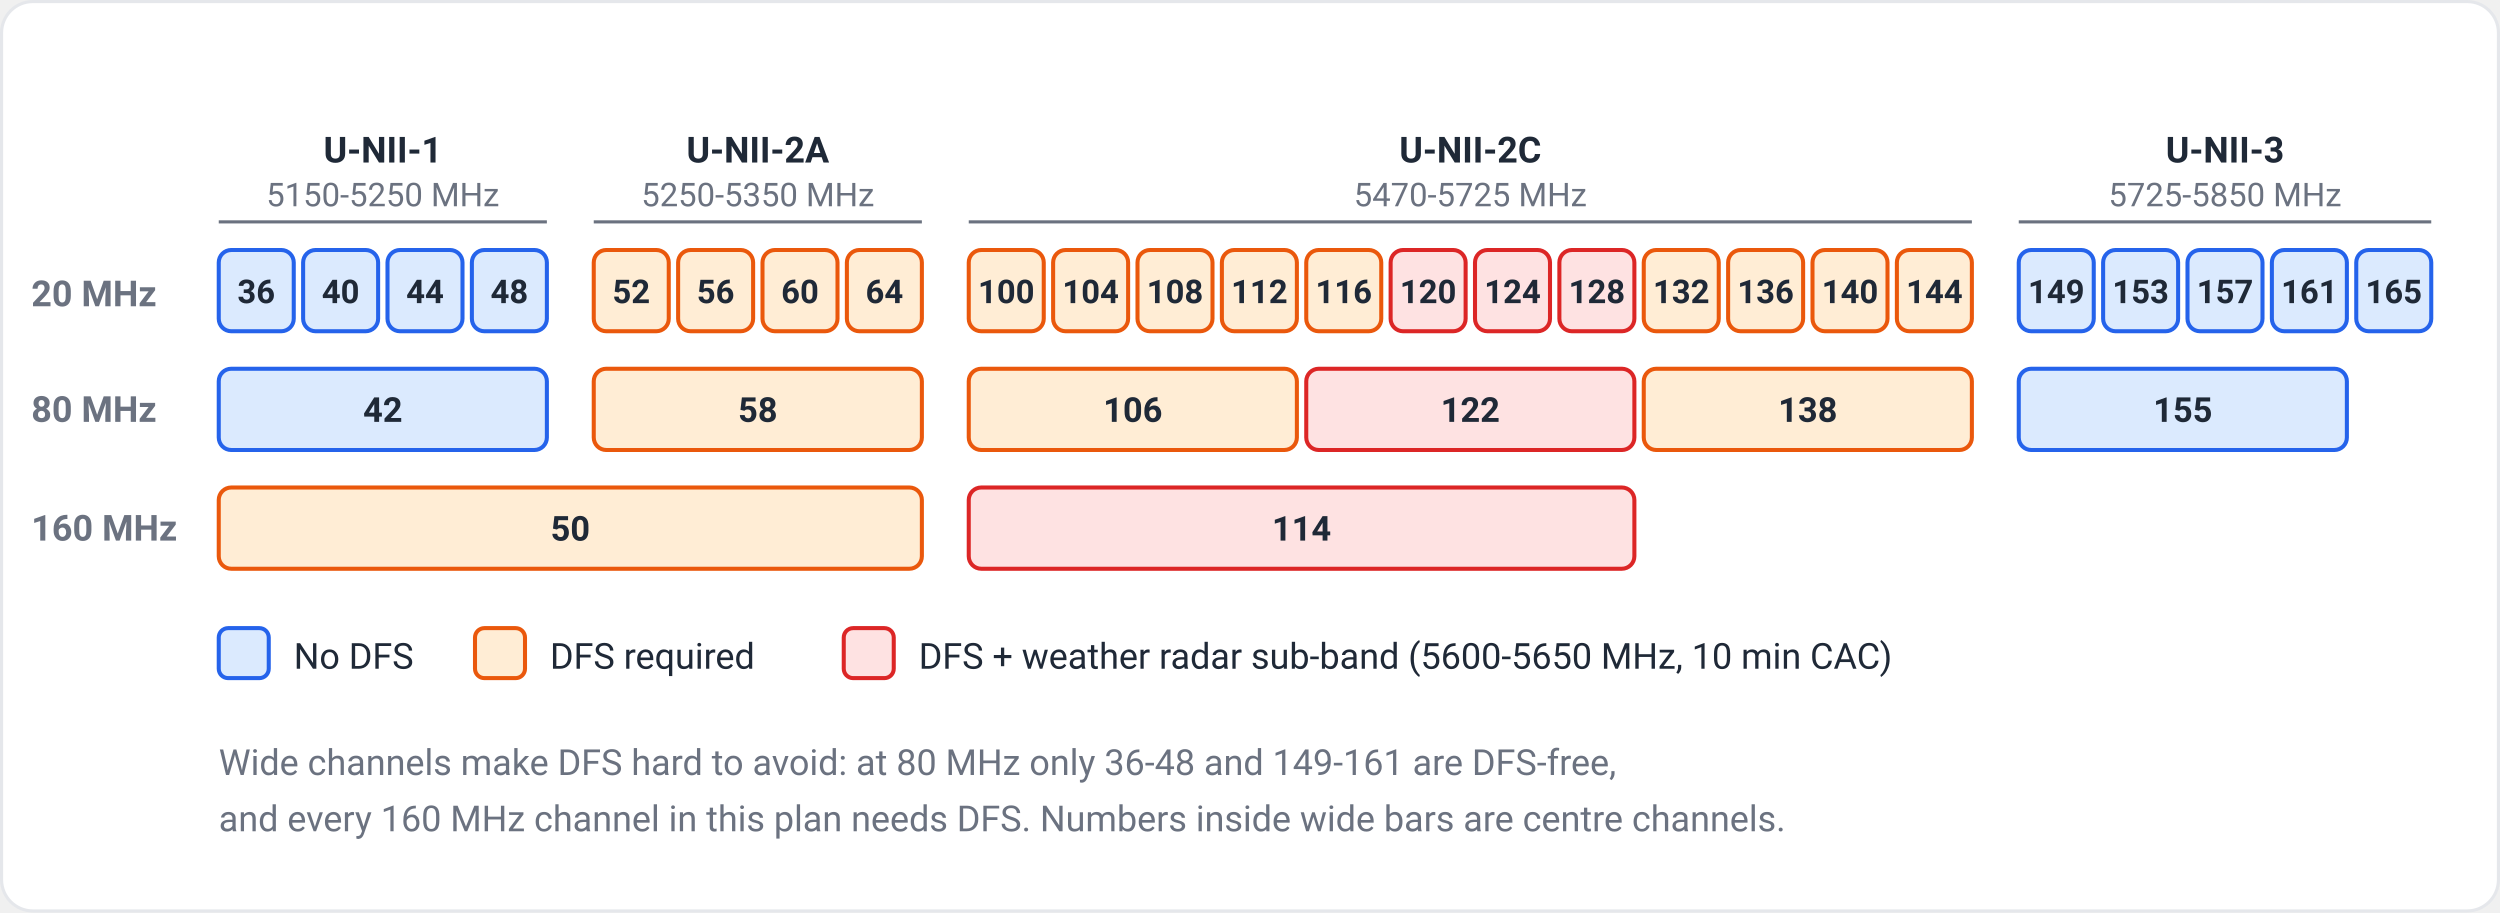
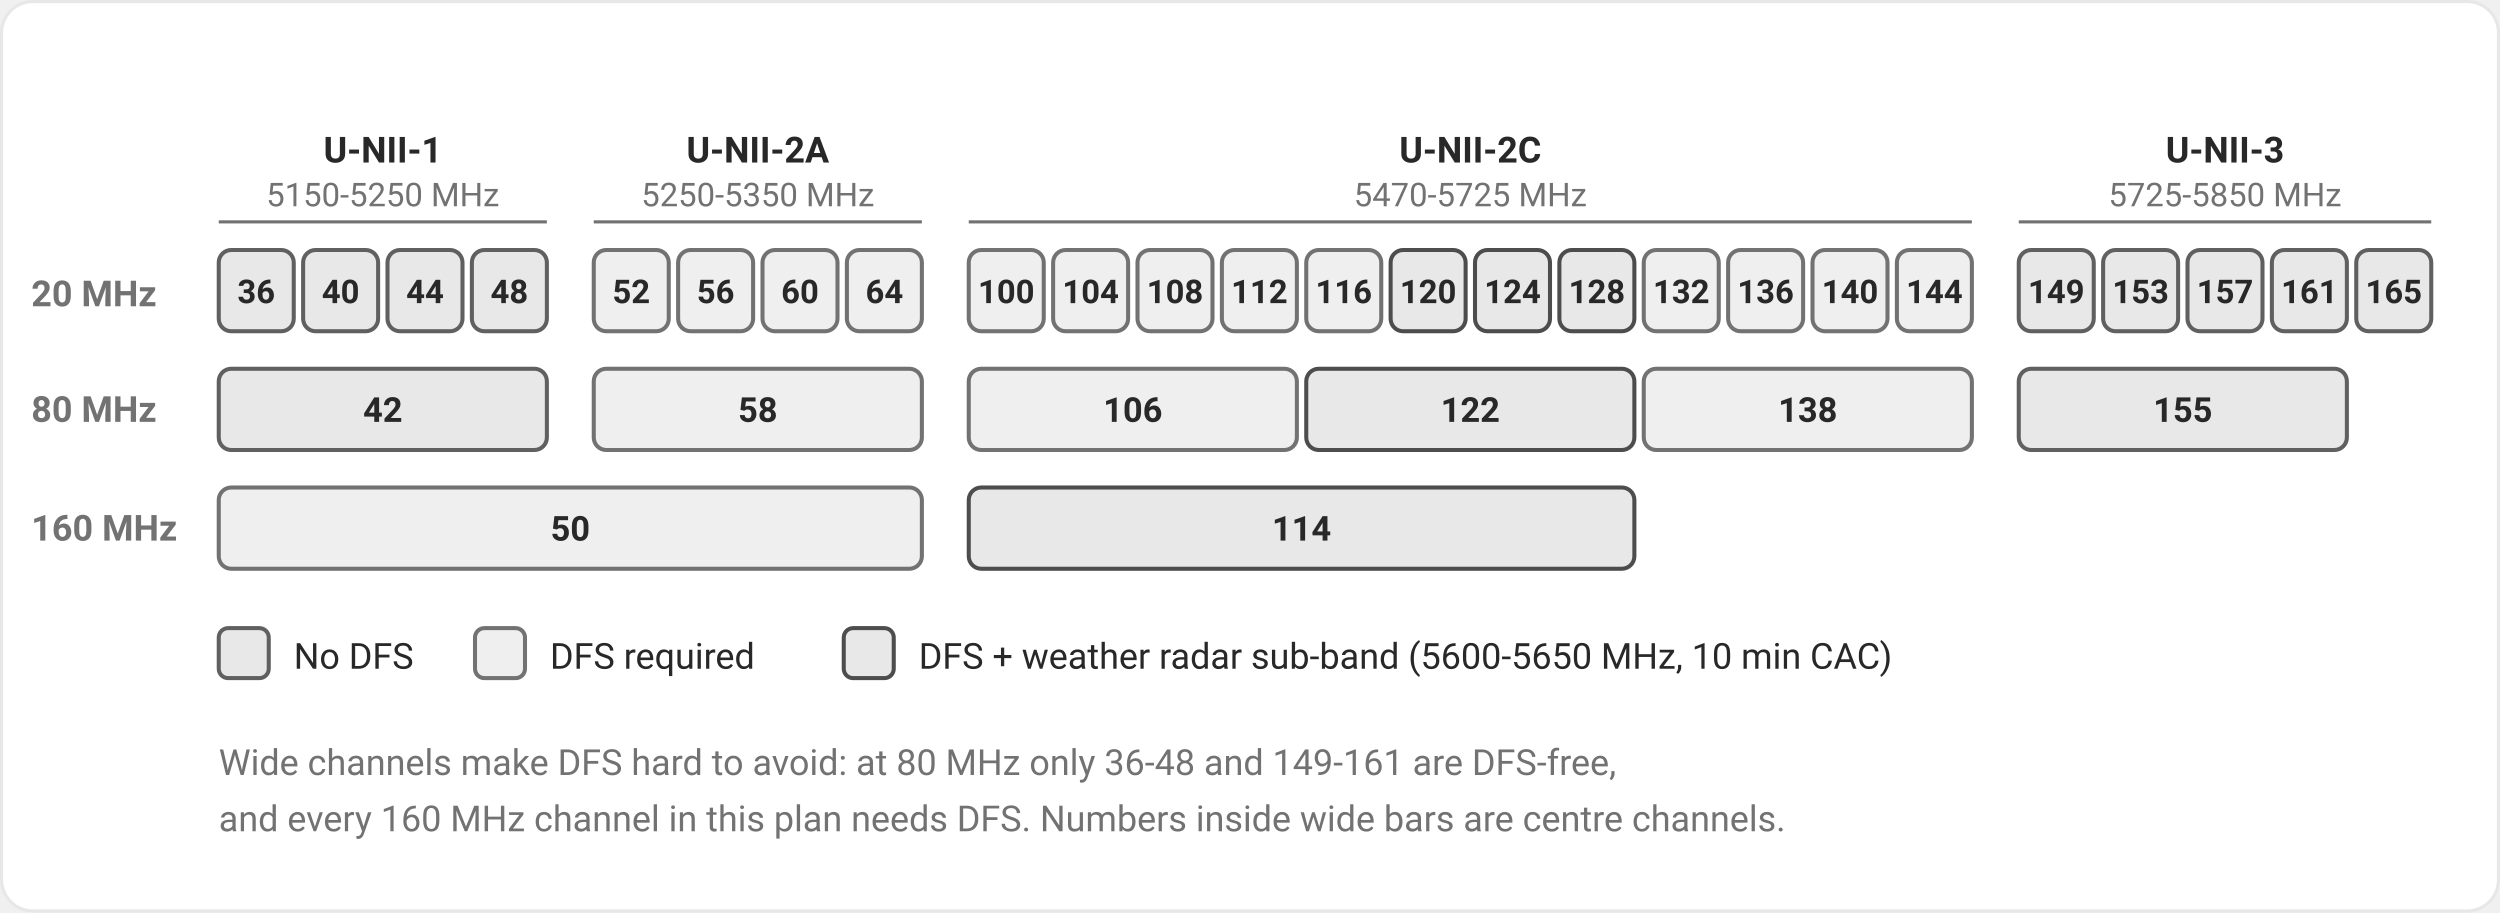
<svg xmlns="http://www.w3.org/2000/svg" viewBox="0 0 800 292" width="800" height="292" font-family="'Segoe UI', Roboto, 'Helvetica Neue', Arial, sans-serif" role="img" aria-label="5 GHz channel map showing DFS and non-DFS channels">
  <defs>
    <marker id="arr" viewBox="0 0 10 10" refX="9" refY="5" markerWidth="7" markerHeight="7" orient="auto-start-reverse">
-       <path d="M0 0L10 5L0 10z" fill="#334155" />
+       <path d="M0 0L10 5L0 10z" fill="#3f3f3f" />
    </marker>
    <marker id="arrB" viewBox="0 0 10 10" refX="9" refY="5" markerWidth="7" markerHeight="7" orient="auto-start-reverse">
-       <path d="M0 0L10 5L0 10z" fill="#2563eb" />
+       <path d="M0 0L10 5L0 10z" fill="#606060" />
    </marker>
    <marker id="arrO" viewBox="0 0 10 10" refX="9" refY="5" markerWidth="7" markerHeight="7" orient="auto-start-reverse">
-       <path d="M0 0L10 5L0 10z" fill="#ea580c" />
+       <path d="M0 0L10 5L0 10z" fill="#727272" />
    </marker>
    <marker id="arrG" viewBox="0 0 10 10" refX="9" refY="5" markerWidth="7" markerHeight="7" orient="auto-start-reverse">
-       <path d="M0 0L10 5L0 10z" fill="#16a34a" />
+       <path d="M0 0L10 5L0 10z" fill="#7f7f7f" />
    </marker>
    <marker id="arrM" viewBox="0 0 10 10" refX="9" refY="5" markerWidth="7" markerHeight="7" orient="auto-start-reverse">
-       <path d="M0 0L10 5L0 10z" fill="#6b7280" />
+       <path d="M0 0L10 5L0 10z" fill="#727272" />
    </marker>
  </defs>
-   <rect x="0.5" y="0.5" width="799" height="291" rx="10" fill="#ffffff" stroke="#e5e7eb" />
-   <text x="122.5" y="52" font-size="11.5" text-anchor="middle" font-weight="700" fill="#1f2937">U-NII-1</text>
-   <text x="122.5" y="66" font-size="10.5" text-anchor="middle" font-weight="400" fill="#6b7280">5150-5250 MHz</text>
-   <line x1="70" y1="71" x2="175" y2="71" stroke="#6b7280" stroke-width="1" />
-   <text x="242.5" y="52" font-size="11.5" text-anchor="middle" font-weight="700" fill="#1f2937">U-NII-2A</text>
-   <text x="242.5" y="66" font-size="10.5" text-anchor="middle" font-weight="400" fill="#6b7280">5250-5350 MHz</text>
-   <line x1="190" y1="71" x2="295" y2="71" stroke="#6b7280" stroke-width="1" />
-   <text x="470.5" y="52" font-size="11.5" text-anchor="middle" font-weight="700" fill="#1f2937">U-NII-2C</text>
-   <text x="470.5" y="66" font-size="10.5" text-anchor="middle" font-weight="400" fill="#6b7280">5470-5725 MHz</text>
-   <line x1="310" y1="71" x2="631" y2="71" stroke="#6b7280" stroke-width="1" />
-   <text x="712.0" y="52" font-size="11.5" text-anchor="middle" font-weight="700" fill="#1f2937">U-NII-3</text>
-   <text x="712.0" y="66" font-size="10.5" text-anchor="middle" font-weight="400" fill="#6b7280">5725-5850 MHz</text>
-   <line x1="646" y1="71" x2="778" y2="71" stroke="#6b7280" stroke-width="1" />
-   <text x="10" y="98" font-size="11.5" text-anchor="start" font-weight="600" fill="#6b7280">20 MHz</text>
-   <rect x="70" y="80" width="24" height="26" rx="4" fill="#dbeafe" stroke="#2563eb" stroke-width="1.3" />
-   <text x="82.0" y="97" font-size="10.5" text-anchor="middle" font-weight="600" fill="#1f2937">36</text>
-   <rect x="97" y="80" width="24" height="26" rx="4" fill="#dbeafe" stroke="#2563eb" stroke-width="1.3" />
-   <text x="109.0" y="97" font-size="10.5" text-anchor="middle" font-weight="600" fill="#1f2937">40</text>
-   <rect x="124" y="80" width="24" height="26" rx="4" fill="#dbeafe" stroke="#2563eb" stroke-width="1.3" />
-   <text x="136.0" y="97" font-size="10.5" text-anchor="middle" font-weight="600" fill="#1f2937">44</text>
-   <rect x="151" y="80" width="24" height="26" rx="4" fill="#dbeafe" stroke="#2563eb" stroke-width="1.3" />
-   <text x="163.0" y="97" font-size="10.5" text-anchor="middle" font-weight="600" fill="#1f2937">48</text>
-   <rect x="190" y="80" width="24" height="26" rx="4" fill="#ffedd5" stroke="#ea580c" stroke-width="1.3" />
-   <text x="202.0" y="97" font-size="10.5" text-anchor="middle" font-weight="600" fill="#1f2937">52</text>
-   <rect x="217" y="80" width="24" height="26" rx="4" fill="#ffedd5" stroke="#ea580c" stroke-width="1.3" />
-   <text x="229.0" y="97" font-size="10.5" text-anchor="middle" font-weight="600" fill="#1f2937">56</text>
-   <rect x="244" y="80" width="24" height="26" rx="4" fill="#ffedd5" stroke="#ea580c" stroke-width="1.3" />
-   <text x="256.0" y="97" font-size="10.5" text-anchor="middle" font-weight="600" fill="#1f2937">60</text>
-   <rect x="271" y="80" width="24" height="26" rx="4" fill="#ffedd5" stroke="#ea580c" stroke-width="1.3" />
-   <text x="283.0" y="97" font-size="10.5" text-anchor="middle" font-weight="600" fill="#1f2937">64</text>
-   <rect x="310" y="80" width="24" height="26" rx="4" fill="#ffedd5" stroke="#ea580c" stroke-width="1.3" />
-   <text x="322.0" y="97" font-size="10.5" text-anchor="middle" font-weight="600" fill="#1f2937">100</text>
-   <rect x="337" y="80" width="24" height="26" rx="4" fill="#ffedd5" stroke="#ea580c" stroke-width="1.3" />
-   <text x="349.0" y="97" font-size="10.5" text-anchor="middle" font-weight="600" fill="#1f2937">104</text>
-   <rect x="364" y="80" width="24" height="26" rx="4" fill="#ffedd5" stroke="#ea580c" stroke-width="1.3" />
-   <text x="376.0" y="97" font-size="10.5" text-anchor="middle" font-weight="600" fill="#1f2937">108</text>
-   <rect x="391" y="80" width="24" height="26" rx="4" fill="#ffedd5" stroke="#ea580c" stroke-width="1.3" />
-   <text x="403.0" y="97" font-size="10.5" text-anchor="middle" font-weight="600" fill="#1f2937">112</text>
-   <rect x="418" y="80" width="24" height="26" rx="4" fill="#ffedd5" stroke="#ea580c" stroke-width="1.3" />
-   <text x="430.0" y="97" font-size="10.5" text-anchor="middle" font-weight="600" fill="#1f2937">116</text>
-   <rect x="445" y="80" width="24" height="26" rx="4" fill="#fee2e2" stroke="#dc2626" stroke-width="1.3" />
-   <text x="457.0" y="97" font-size="10.5" text-anchor="middle" font-weight="600" fill="#1f2937">120</text>
-   <rect x="472" y="80" width="24" height="26" rx="4" fill="#fee2e2" stroke="#dc2626" stroke-width="1.3" />
-   <text x="484.0" y="97" font-size="10.5" text-anchor="middle" font-weight="600" fill="#1f2937">124</text>
-   <rect x="499" y="80" width="24" height="26" rx="4" fill="#fee2e2" stroke="#dc2626" stroke-width="1.3" />
-   <text x="511.0" y="97" font-size="10.5" text-anchor="middle" font-weight="600" fill="#1f2937">128</text>
-   <rect x="526" y="80" width="24" height="26" rx="4" fill="#ffedd5" stroke="#ea580c" stroke-width="1.3" />
-   <text x="538.0" y="97" font-size="10.5" text-anchor="middle" font-weight="600" fill="#1f2937">132</text>
-   <rect x="553" y="80" width="24" height="26" rx="4" fill="#ffedd5" stroke="#ea580c" stroke-width="1.3" />
-   <text x="565.0" y="97" font-size="10.5" text-anchor="middle" font-weight="600" fill="#1f2937">136</text>
-   <rect x="580" y="80" width="24" height="26" rx="4" fill="#ffedd5" stroke="#ea580c" stroke-width="1.3" />
-   <text x="592.0" y="97" font-size="10.5" text-anchor="middle" font-weight="600" fill="#1f2937">140</text>
-   <rect x="607" y="80" width="24" height="26" rx="4" fill="#ffedd5" stroke="#ea580c" stroke-width="1.3" />
-   <text x="619.0" y="97" font-size="10.5" text-anchor="middle" font-weight="600" fill="#1f2937">144</text>
-   <rect x="646" y="80" width="24" height="26" rx="4" fill="#dbeafe" stroke="#2563eb" stroke-width="1.3" />
-   <text x="658.0" y="97" font-size="10.5" text-anchor="middle" font-weight="600" fill="#1f2937">149</text>
-   <rect x="673" y="80" width="24" height="26" rx="4" fill="#dbeafe" stroke="#2563eb" stroke-width="1.3" />
-   <text x="685.0" y="97" font-size="10.5" text-anchor="middle" font-weight="600" fill="#1f2937">153</text>
-   <rect x="700" y="80" width="24" height="26" rx="4" fill="#dbeafe" stroke="#2563eb" stroke-width="1.3" />
-   <text x="712.0" y="97" font-size="10.5" text-anchor="middle" font-weight="600" fill="#1f2937">157</text>
-   <rect x="727" y="80" width="24" height="26" rx="4" fill="#dbeafe" stroke="#2563eb" stroke-width="1.3" />
-   <text x="739.0" y="97" font-size="10.5" text-anchor="middle" font-weight="600" fill="#1f2937">161</text>
-   <rect x="754" y="80" width="24" height="26" rx="4" fill="#dbeafe" stroke="#2563eb" stroke-width="1.3" />
-   <text x="766.0" y="97" font-size="10.5" text-anchor="middle" font-weight="600" fill="#1f2937">165</text>
-   <text x="10" y="135" font-size="11.5" text-anchor="start" font-weight="600" fill="#6b7280">80 MHz</text>
-   <rect x="70" y="118" width="105" height="26" rx="4" fill="#dbeafe" stroke="#2563eb" stroke-width="1.3" />
-   <text x="122.5" y="135" font-size="11" text-anchor="middle" font-weight="700" fill="#1f2937">42</text>
-   <rect x="190" y="118" width="105" height="26" rx="4" fill="#ffedd5" stroke="#ea580c" stroke-width="1.3" />
-   <text x="242.5" y="135" font-size="11" text-anchor="middle" font-weight="700" fill="#1f2937">58</text>
-   <rect x="310" y="118" width="105" height="26" rx="4" fill="#ffedd5" stroke="#ea580c" stroke-width="1.3" />
-   <text x="362.5" y="135" font-size="11" text-anchor="middle" font-weight="700" fill="#1f2937">106</text>
-   <rect x="418" y="118" width="105" height="26" rx="4" fill="#fee2e2" stroke="#dc2626" stroke-width="1.3" />
-   <text x="470.5" y="135" font-size="11" text-anchor="middle" font-weight="700" fill="#1f2937">122</text>
-   <rect x="526" y="118" width="105" height="26" rx="4" fill="#ffedd5" stroke="#ea580c" stroke-width="1.3" />
-   <text x="578.5" y="135" font-size="11" text-anchor="middle" font-weight="700" fill="#1f2937">138</text>
-   <rect x="646" y="118" width="105" height="26" rx="4" fill="#dbeafe" stroke="#2563eb" stroke-width="1.3" />
-   <text x="698.5" y="135" font-size="11" text-anchor="middle" font-weight="700" fill="#1f2937">155</text>
-   <text x="10" y="173" font-size="11.5" text-anchor="start" font-weight="600" fill="#6b7280">160 MHz</text>
-   <rect x="70" y="156" width="225" height="26" rx="4" fill="#ffedd5" stroke="#ea580c" stroke-width="1.3" />
-   <text x="182.5" y="173" font-size="11" text-anchor="middle" font-weight="700" fill="#1f2937">50</text>
-   <rect x="310" y="156" width="213" height="26" rx="4" fill="#fee2e2" stroke="#dc2626" stroke-width="1.3" />
-   <text x="416.5" y="173" font-size="11" text-anchor="middle" font-weight="700" fill="#1f2937">114</text>
-   <rect x="70" y="201" width="16" height="16" rx="3" fill="#dbeafe" stroke="#2563eb" stroke-width="1.3" />
-   <text x="94" y="214" font-size="11.5" text-anchor="start" font-weight="400" fill="#1f2937">No DFS</text>
-   <rect x="152.0" y="201" width="16" height="16" rx="3" fill="#ffedd5" stroke="#ea580c" stroke-width="1.3" />
-   <text x="176.0" y="214" font-size="11.5" text-anchor="start" font-weight="400" fill="#1f2937">DFS required</text>
-   <rect x="270.0" y="201" width="16" height="16" rx="3" fill="#fee2e2" stroke="#dc2626" stroke-width="1.3" />
-   <text x="294.0" y="214" font-size="11.5" text-anchor="start" font-weight="400" fill="#1f2937">DFS + weather radar sub-band (5600-5650 MHz, 10 min CAC)</text>
-   <text x="70" y="248" font-size="11.5" text-anchor="start" font-weight="400" fill="#6b7280">Wide channels make DFS hard to avoid: at 80 MHz only 36-48 and 149-161 are DFS-free,</text>
-   <text x="70" y="266" font-size="11.5" text-anchor="start" font-weight="400" fill="#6b7280">and every 160 MHz channel in this plan needs DFS. Numbers inside wide bars are centre channels.</text>
+   <rect x="0.5" y="0.5" width="799" height="291" rx="10" fill="#ffffff" stroke="#e7e7e7" />
+   <text x="122.5" y="52" font-size="11.5" text-anchor="middle" font-weight="700" fill="#282828">U-NII-1</text>
+   <text x="122.5" y="66" font-size="10.5" text-anchor="middle" font-weight="400" fill="#727272">5150-5250 MHz</text>
+   <line x1="70" y1="71" x2="175" y2="71" stroke="#727272" stroke-width="1" />
+   <text x="242.5" y="52" font-size="11.5" text-anchor="middle" font-weight="700" fill="#282828">U-NII-2A</text>
+   <text x="242.5" y="66" font-size="10.5" text-anchor="middle" font-weight="400" fill="#727272">5250-5350 MHz</text>
+   <line x1="190" y1="71" x2="295" y2="71" stroke="#727272" stroke-width="1" />
+   <text x="470.5" y="52" font-size="11.5" text-anchor="middle" font-weight="700" fill="#282828">U-NII-2C</text>
+   <text x="470.5" y="66" font-size="10.5" text-anchor="middle" font-weight="400" fill="#727272">5470-5725 MHz</text>
+   <line x1="310" y1="71" x2="631" y2="71" stroke="#727272" stroke-width="1" />
+   <text x="712.0" y="52" font-size="11.5" text-anchor="middle" font-weight="700" fill="#282828">U-NII-3</text>
+   <text x="712.0" y="66" font-size="10.5" text-anchor="middle" font-weight="400" fill="#727272">5725-5850 MHz</text>
+   <line x1="646" y1="71" x2="778" y2="71" stroke="#727272" stroke-width="1" />
+   <text x="10" y="98" font-size="11.5" text-anchor="start" font-weight="600" fill="#727272">20 MHz</text>
+   <rect x="70" y="80" width="24" height="26" rx="4" fill="#e8e8e8" stroke="#606060" stroke-width="1.3" />
+   <text x="82.0" y="97" font-size="10.5" text-anchor="middle" font-weight="600" fill="#282828">36</text>
+   <rect x="97" y="80" width="24" height="26" rx="4" fill="#e8e8e8" stroke="#606060" stroke-width="1.3" />
+   <text x="109.0" y="97" font-size="10.5" text-anchor="middle" font-weight="600" fill="#282828">40</text>
+   <rect x="124" y="80" width="24" height="26" rx="4" fill="#e8e8e8" stroke="#606060" stroke-width="1.3" />
+   <text x="136.0" y="97" font-size="10.5" text-anchor="middle" font-weight="600" fill="#282828">44</text>
+   <rect x="151" y="80" width="24" height="26" rx="4" fill="#e8e8e8" stroke="#606060" stroke-width="1.3" />
+   <text x="163.0" y="97" font-size="10.5" text-anchor="middle" font-weight="600" fill="#282828">48</text>
+   <rect x="190" y="80" width="24" height="26" rx="4" fill="#efefef" stroke="#727272" stroke-width="1.3" />
+   <text x="202.0" y="97" font-size="10.5" text-anchor="middle" font-weight="600" fill="#282828">52</text>
+   <rect x="217" y="80" width="24" height="26" rx="4" fill="#efefef" stroke="#727272" stroke-width="1.3" />
+   <text x="229.0" y="97" font-size="10.5" text-anchor="middle" font-weight="600" fill="#282828">56</text>
+   <rect x="244" y="80" width="24" height="26" rx="4" fill="#efefef" stroke="#727272" stroke-width="1.3" />
+   <text x="256.0" y="97" font-size="10.5" text-anchor="middle" font-weight="600" fill="#282828">60</text>
+   <rect x="271" y="80" width="24" height="26" rx="4" fill="#efefef" stroke="#727272" stroke-width="1.3" />
+   <text x="283.0" y="97" font-size="10.5" text-anchor="middle" font-weight="600" fill="#282828">64</text>
+   <rect x="310" y="80" width="24" height="26" rx="4" fill="#efefef" stroke="#727272" stroke-width="1.3" />
+   <text x="322.0" y="97" font-size="10.5" text-anchor="middle" font-weight="600" fill="#282828">100</text>
+   <rect x="337" y="80" width="24" height="26" rx="4" fill="#efefef" stroke="#727272" stroke-width="1.3" />
+   <text x="349.0" y="97" font-size="10.5" text-anchor="middle" font-weight="600" fill="#282828">104</text>
+   <rect x="364" y="80" width="24" height="26" rx="4" fill="#efefef" stroke="#727272" stroke-width="1.3" />
+   <text x="376.0" y="97" font-size="10.5" text-anchor="middle" font-weight="600" fill="#282828">108</text>
+   <rect x="391" y="80" width="24" height="26" rx="4" fill="#efefef" stroke="#727272" stroke-width="1.3" />
+   <text x="403.0" y="97" font-size="10.5" text-anchor="middle" font-weight="600" fill="#282828">112</text>
+   <rect x="418" y="80" width="24" height="26" rx="4" fill="#efefef" stroke="#727272" stroke-width="1.3" />
+   <text x="430.0" y="97" font-size="10.5" text-anchor="middle" font-weight="600" fill="#282828">116</text>
+   <rect x="445" y="80" width="24" height="26" rx="4" fill="#e8e8e8" stroke="#4d4d4d" stroke-width="1.3" />
+   <text x="457.0" y="97" font-size="10.5" text-anchor="middle" font-weight="600" fill="#282828">120</text>
+   <rect x="472" y="80" width="24" height="26" rx="4" fill="#e8e8e8" stroke="#4d4d4d" stroke-width="1.3" />
+   <text x="484.0" y="97" font-size="10.5" text-anchor="middle" font-weight="600" fill="#282828">124</text>
+   <rect x="499" y="80" width="24" height="26" rx="4" fill="#e8e8e8" stroke="#4d4d4d" stroke-width="1.3" />
+   <text x="511.0" y="97" font-size="10.5" text-anchor="middle" font-weight="600" fill="#282828">128</text>
+   <rect x="526" y="80" width="24" height="26" rx="4" fill="#efefef" stroke="#727272" stroke-width="1.3" />
+   <text x="538.0" y="97" font-size="10.5" text-anchor="middle" font-weight="600" fill="#282828">132</text>
+   <rect x="553" y="80" width="24" height="26" rx="4" fill="#efefef" stroke="#727272" stroke-width="1.3" />
+   <text x="565.0" y="97" font-size="10.5" text-anchor="middle" font-weight="600" fill="#282828">136</text>
+   <rect x="580" y="80" width="24" height="26" rx="4" fill="#efefef" stroke="#727272" stroke-width="1.3" />
+   <text x="592.0" y="97" font-size="10.5" text-anchor="middle" font-weight="600" fill="#282828">140</text>
+   <rect x="607" y="80" width="24" height="26" rx="4" fill="#efefef" stroke="#727272" stroke-width="1.3" />
+   <text x="619.0" y="97" font-size="10.5" text-anchor="middle" font-weight="600" fill="#282828">144</text>
+   <rect x="646" y="80" width="24" height="26" rx="4" fill="#e8e8e8" stroke="#606060" stroke-width="1.3" />
+   <text x="658.0" y="97" font-size="10.5" text-anchor="middle" font-weight="600" fill="#282828">149</text>
+   <rect x="673" y="80" width="24" height="26" rx="4" fill="#e8e8e8" stroke="#606060" stroke-width="1.3" />
+   <text x="685.0" y="97" font-size="10.5" text-anchor="middle" font-weight="600" fill="#282828">153</text>
+   <rect x="700" y="80" width="24" height="26" rx="4" fill="#e8e8e8" stroke="#606060" stroke-width="1.3" />
+   <text x="712.0" y="97" font-size="10.5" text-anchor="middle" font-weight="600" fill="#282828">157</text>
+   <rect x="727" y="80" width="24" height="26" rx="4" fill="#e8e8e8" stroke="#606060" stroke-width="1.3" />
+   <text x="739.0" y="97" font-size="10.5" text-anchor="middle" font-weight="600" fill="#282828">161</text>
+   <rect x="754" y="80" width="24" height="26" rx="4" fill="#e8e8e8" stroke="#606060" stroke-width="1.3" />
+   <text x="766.0" y="97" font-size="10.5" text-anchor="middle" font-weight="600" fill="#282828">165</text>
+   <text x="10" y="135" font-size="11.5" text-anchor="start" font-weight="600" fill="#727272">80 MHz</text>
+   <rect x="70" y="118" width="105" height="26" rx="4" fill="#e8e8e8" stroke="#606060" stroke-width="1.3" />
+   <text x="122.5" y="135" font-size="11" text-anchor="middle" font-weight="700" fill="#282828">42</text>
+   <rect x="190" y="118" width="105" height="26" rx="4" fill="#efefef" stroke="#727272" stroke-width="1.3" />
+   <text x="242.5" y="135" font-size="11" text-anchor="middle" font-weight="700" fill="#282828">58</text>
+   <rect x="310" y="118" width="105" height="26" rx="4" fill="#efefef" stroke="#727272" stroke-width="1.3" />
+   <text x="362.5" y="135" font-size="11" text-anchor="middle" font-weight="700" fill="#282828">106</text>
+   <rect x="418" y="118" width="105" height="26" rx="4" fill="#e8e8e8" stroke="#4d4d4d" stroke-width="1.3" />
+   <text x="470.5" y="135" font-size="11" text-anchor="middle" font-weight="700" fill="#282828">122</text>
+   <rect x="526" y="118" width="105" height="26" rx="4" fill="#efefef" stroke="#727272" stroke-width="1.3" />
+   <text x="578.5" y="135" font-size="11" text-anchor="middle" font-weight="700" fill="#282828">138</text>
+   <rect x="646" y="118" width="105" height="26" rx="4" fill="#e8e8e8" stroke="#606060" stroke-width="1.3" />
+   <text x="698.5" y="135" font-size="11" text-anchor="middle" font-weight="700" fill="#282828">155</text>
+   <text x="10" y="173" font-size="11.5" text-anchor="start" font-weight="600" fill="#727272">160 MHz</text>
+   <rect x="70" y="156" width="225" height="26" rx="4" fill="#efefef" stroke="#727272" stroke-width="1.3" />
+   <text x="182.5" y="173" font-size="11" text-anchor="middle" font-weight="700" fill="#282828">50</text>
+   <rect x="310" y="156" width="213" height="26" rx="4" fill="#e8e8e8" stroke="#4d4d4d" stroke-width="1.3" />
+   <text x="416.5" y="173" font-size="11" text-anchor="middle" font-weight="700" fill="#282828">114</text>
+   <rect x="70" y="201" width="16" height="16" rx="3" fill="#e8e8e8" stroke="#606060" stroke-width="1.3" />
+   <text x="94" y="214" font-size="11.5" text-anchor="start" font-weight="400" fill="#282828">No DFS</text>
+   <rect x="152.0" y="201" width="16" height="16" rx="3" fill="#efefef" stroke="#727272" stroke-width="1.3" />
+   <text x="176.0" y="214" font-size="11.5" text-anchor="start" font-weight="400" fill="#282828">DFS required</text>
+   <rect x="270.0" y="201" width="16" height="16" rx="3" fill="#e8e8e8" stroke="#4d4d4d" stroke-width="1.3" />
+   <text x="294.0" y="214" font-size="11.5" text-anchor="start" font-weight="400" fill="#282828">DFS + weather radar sub-band (5600-5650 MHz, 10 min CAC)</text>
+   <text x="70" y="248" font-size="11.5" text-anchor="start" font-weight="400" fill="#727272">Wide channels make DFS hard to avoid: at 80 MHz only 36-48 and 149-161 are DFS-free,</text>
+   <text x="70" y="266" font-size="11.5" text-anchor="start" font-weight="400" fill="#727272">and every 160 MHz channel in this plan needs DFS. Numbers inside wide bars are centre channels.</text>
</svg>
